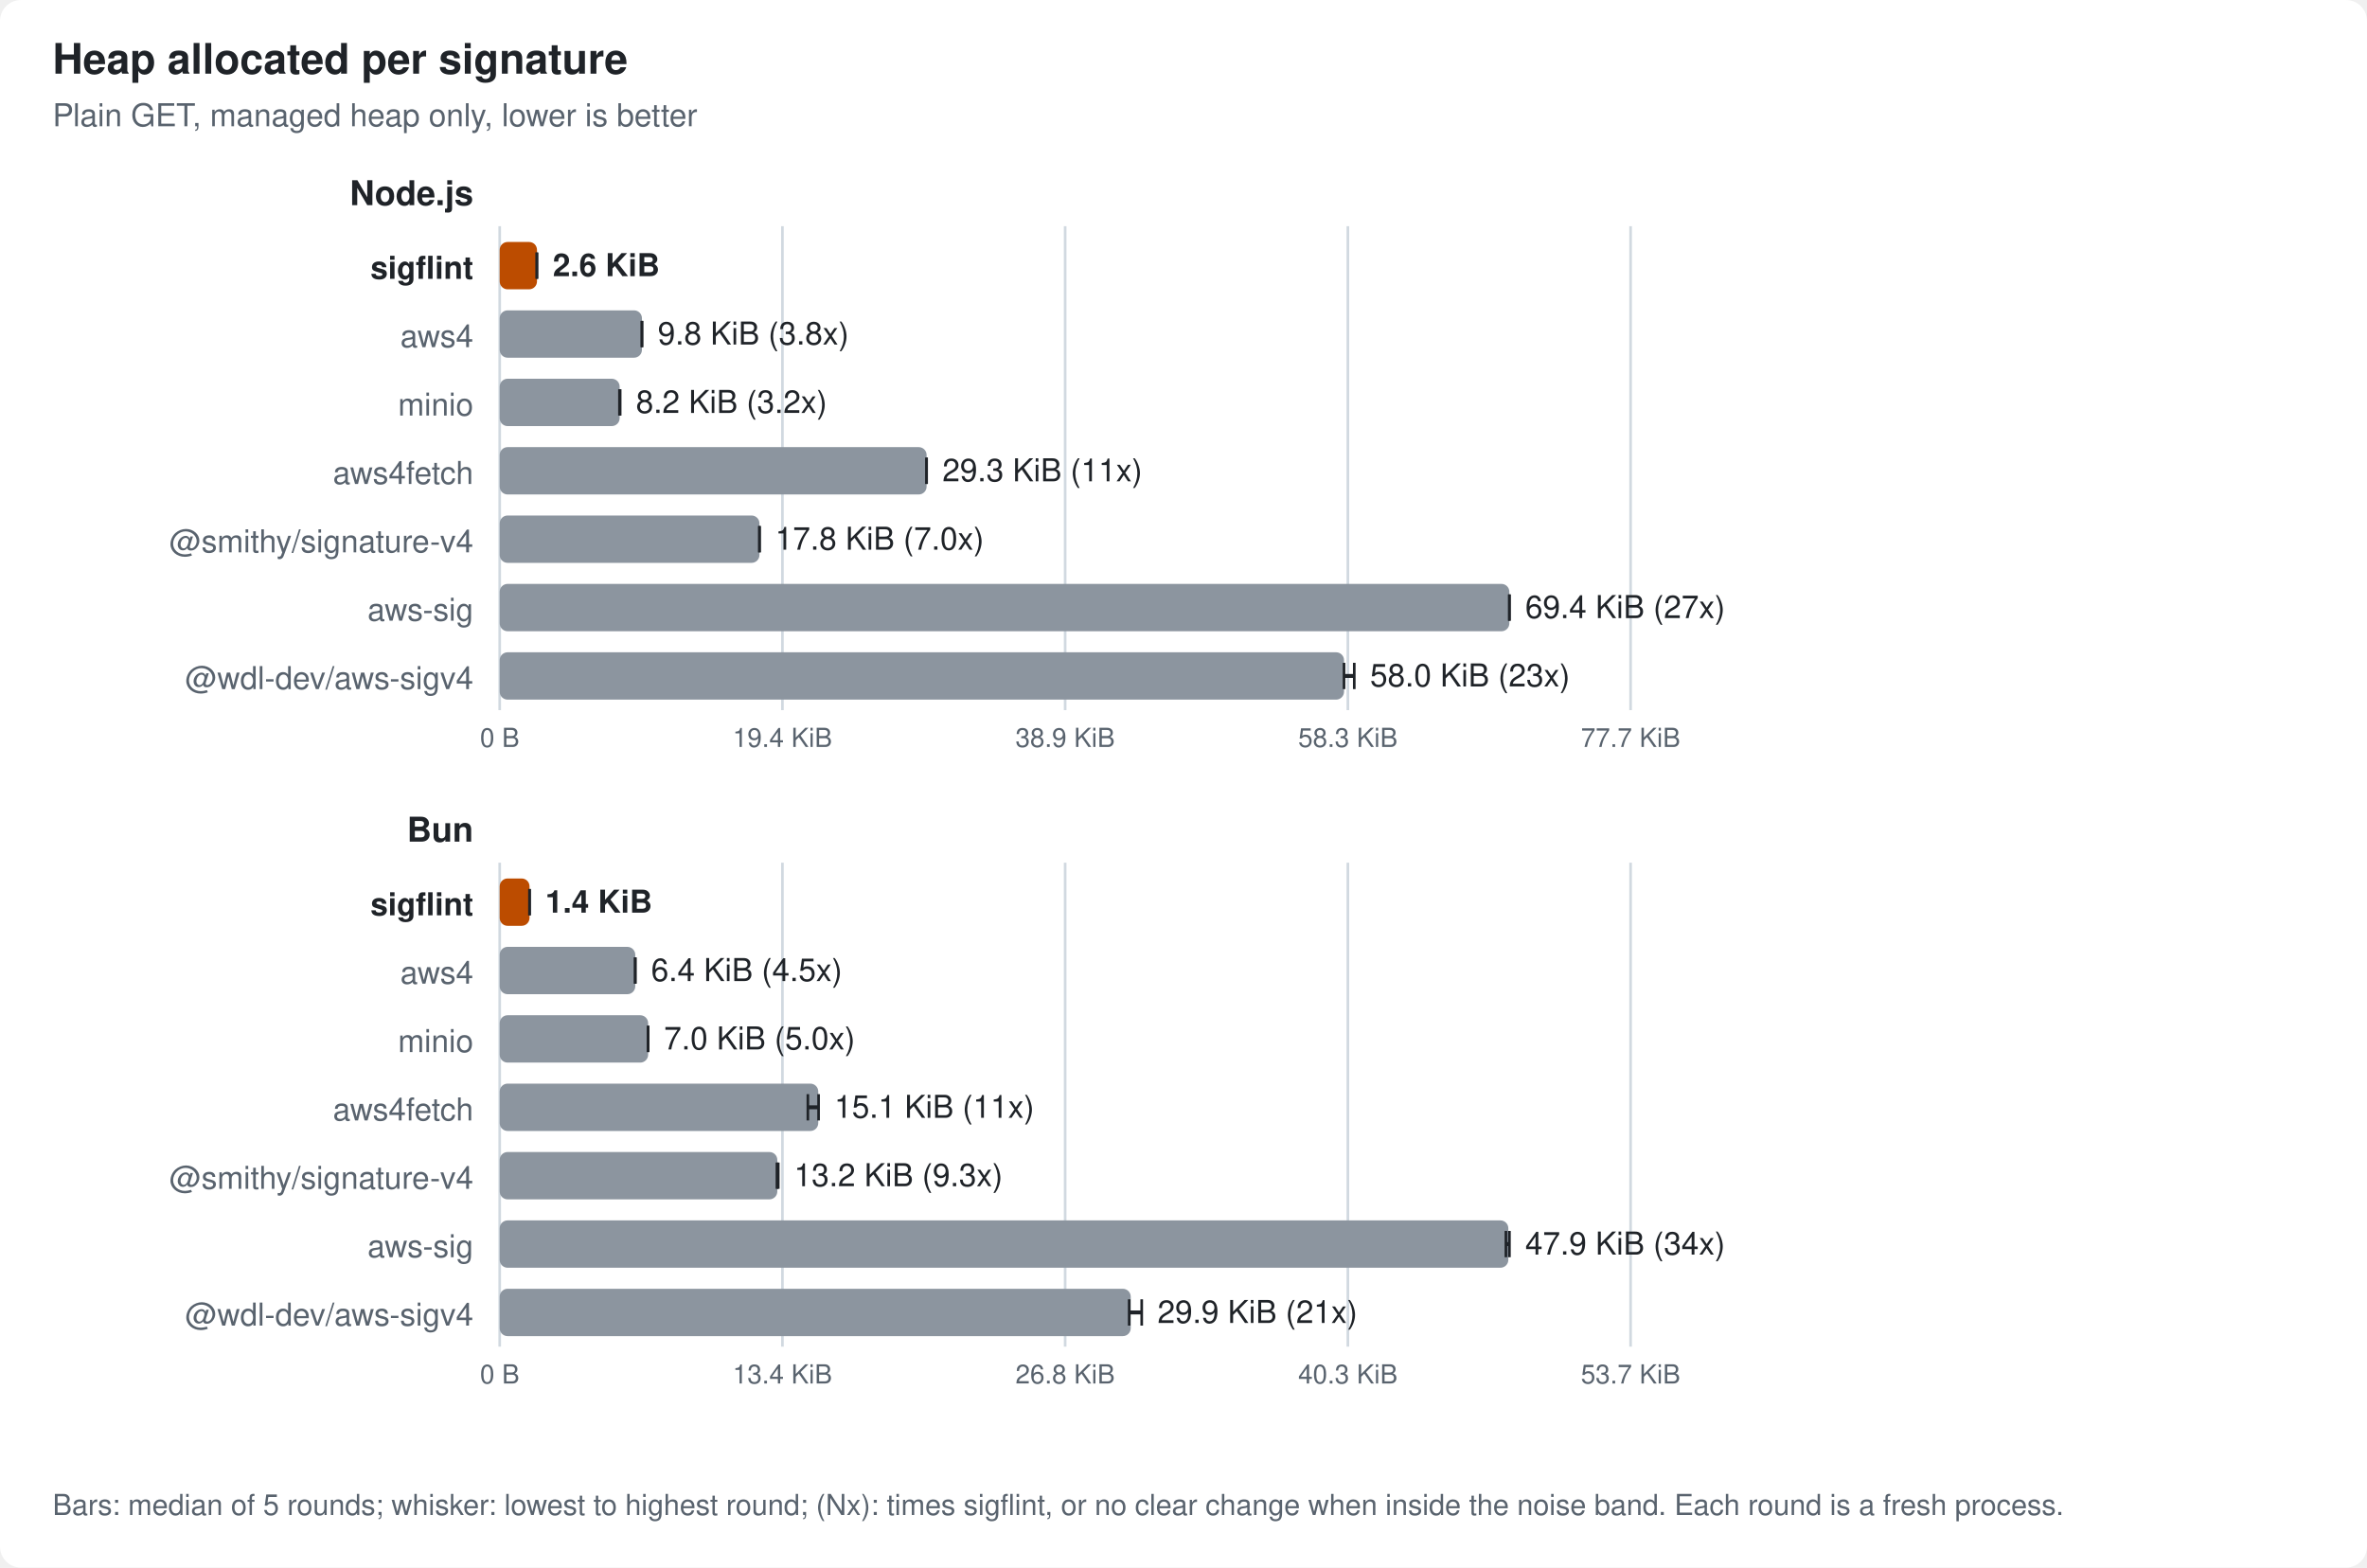
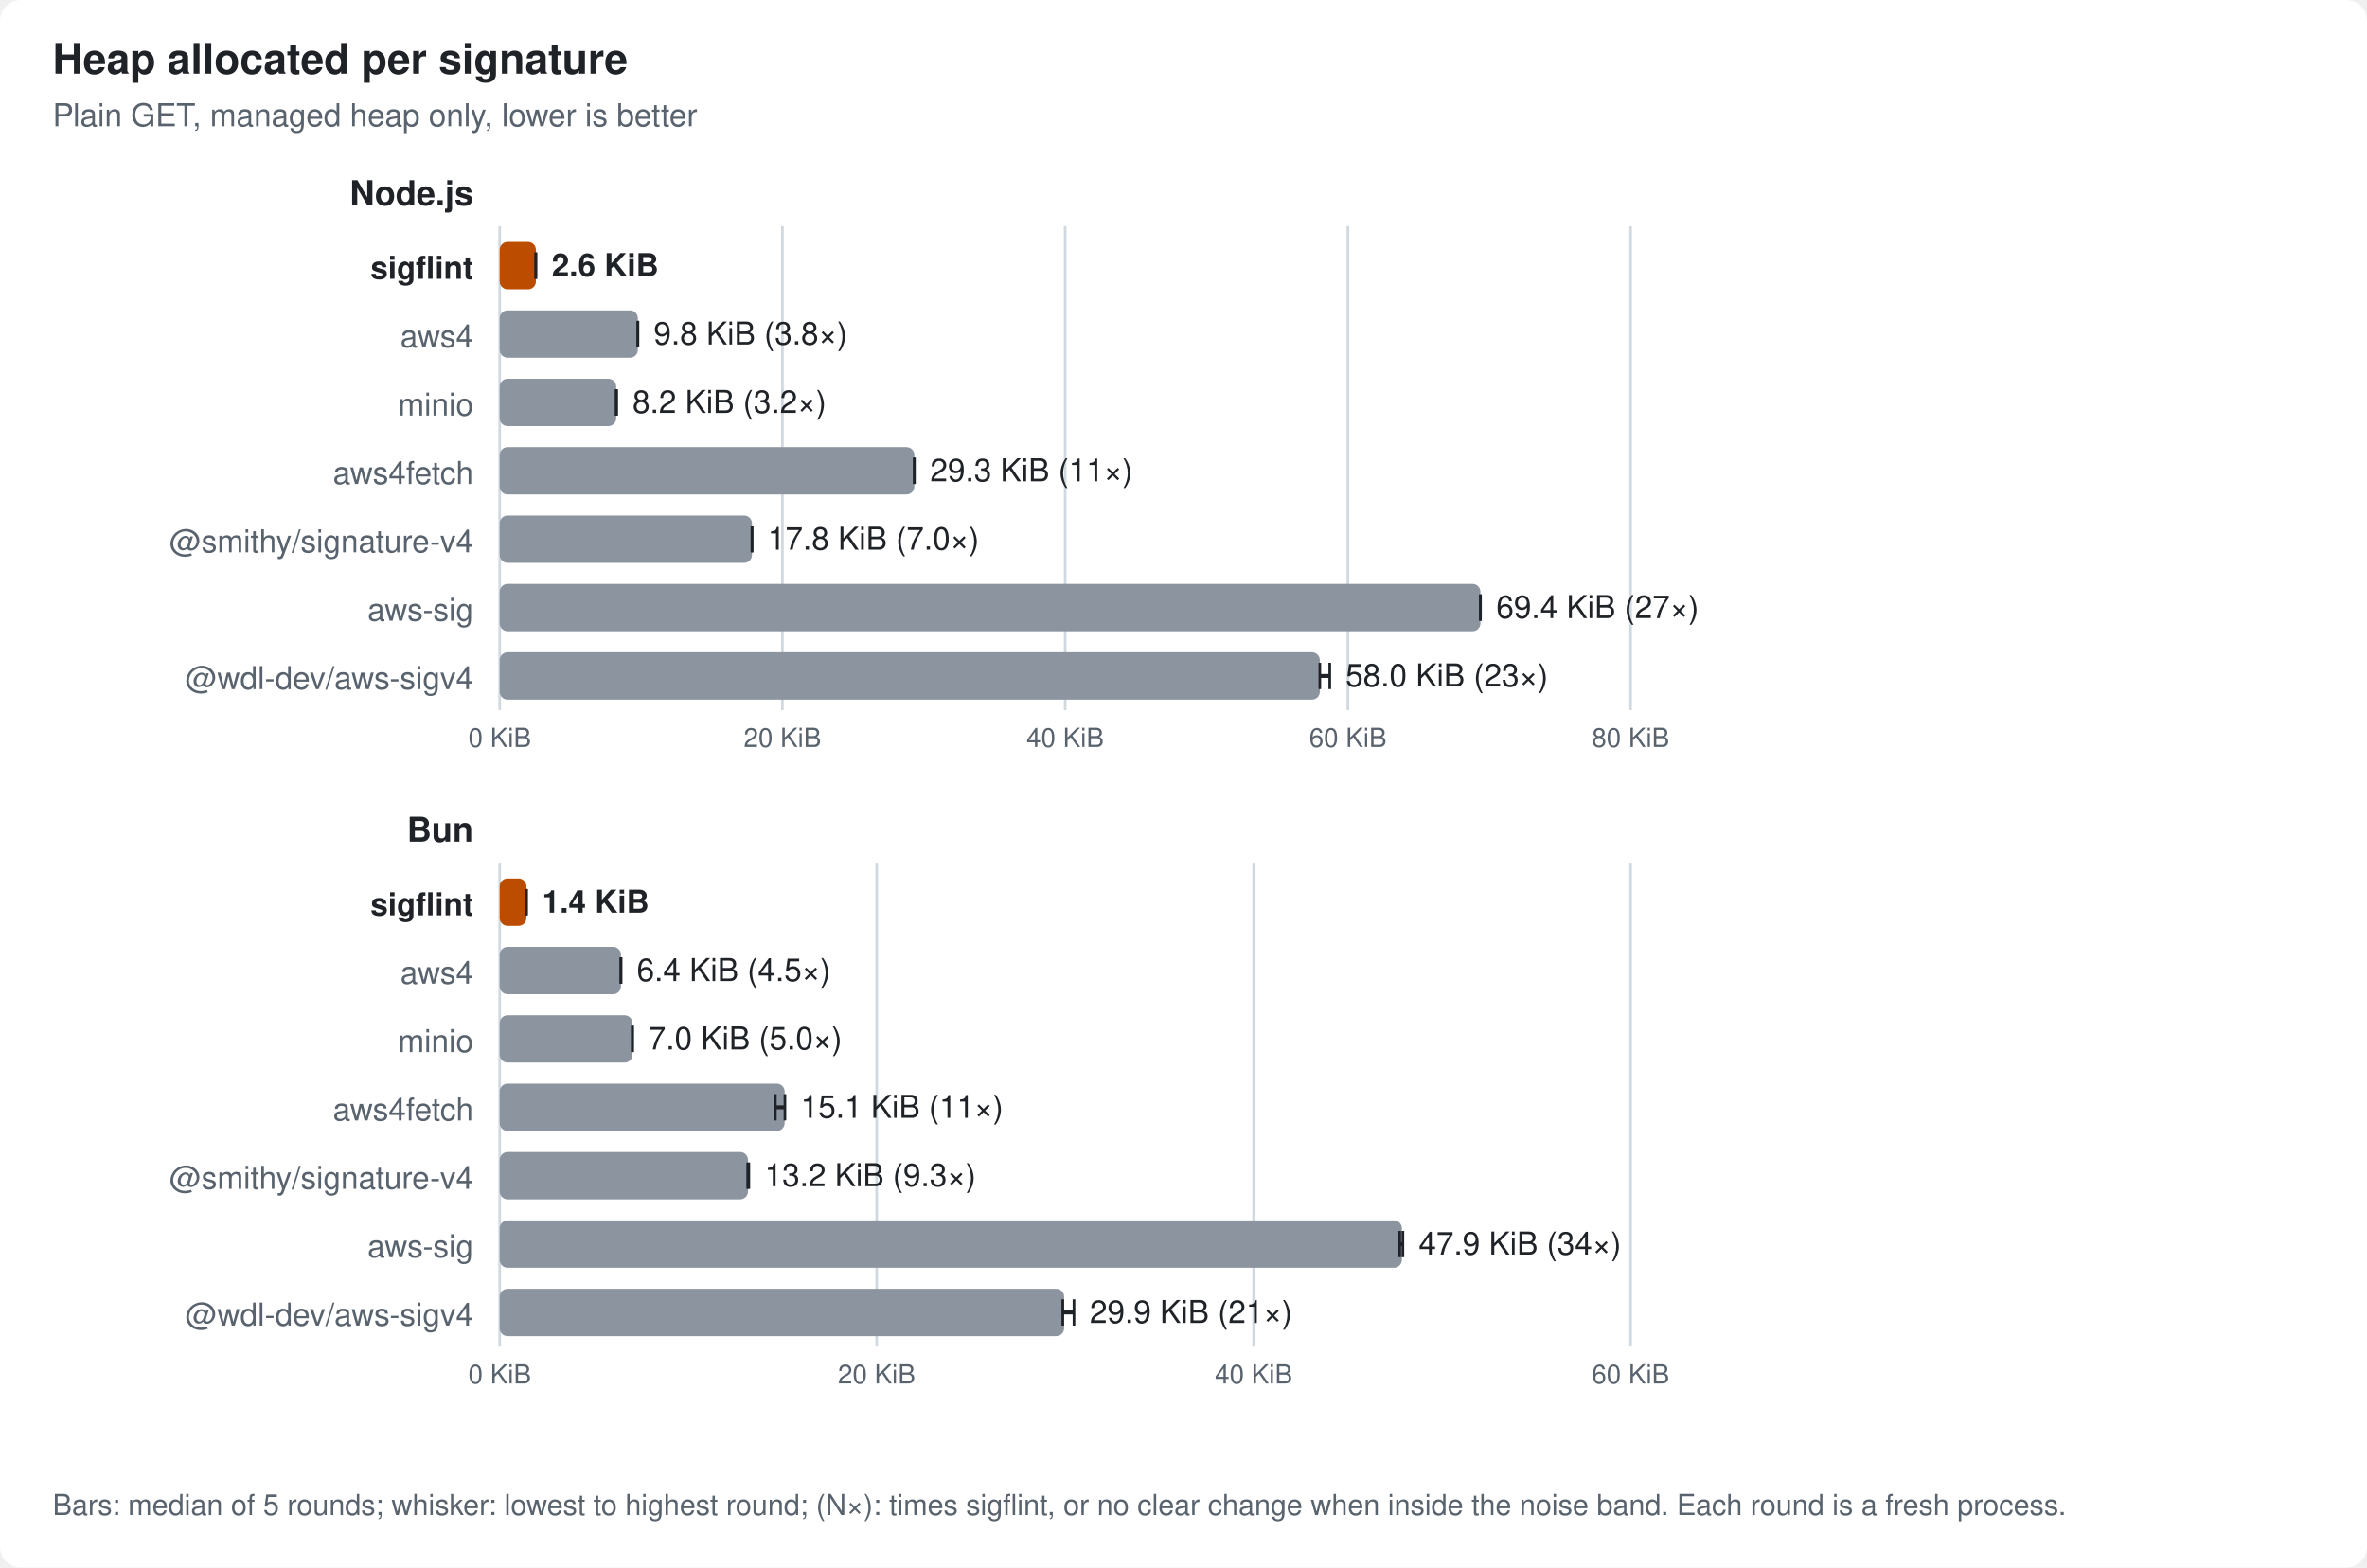
<svg xmlns="http://www.w3.org/2000/svg" width="900" height="596" viewBox="0 0 900 596" role="img" aria-labelledby="t" font-family="-apple-system,BlinkMacSystemFont,'Segoe UI',Helvetica,Arial,sans-serif">
  <rect width="900" height="596" rx="8" fill="#ffffff" />
  <text x="20" y="28" font-size="16" fill="#1f2328" text-anchor="start" font-weight="600">Heap allocated per signature</text>
  <text x="20" y="48" font-size="12" fill="#59636e" text-anchor="start" font-weight="400">Plain GET, managed heap only, lower is better</text>
  <text x="180" y="78" font-size="13" fill="#1f2328" text-anchor="end" font-weight="700">Node.js</text>
  <line x1="190" y1="86" x2="190" y2="270" stroke="#d1d9e0" />
-   <text x="190" y="284" font-size="10" fill="#59636e" text-anchor="middle" font-weight="400">0 B</text>
+   <text x="190" y="284" font-size="10" fill="#59636e" text-anchor="middle" font-weight="400">0 KiB</text>
  <line x1="297.5" y1="86" x2="297.5" y2="270" stroke="#d1d9e0" />
-   <text x="297.5" y="284" font-size="10" fill="#59636e" text-anchor="middle" font-weight="400">19.4 KiB</text>
+   <text x="297.5" y="284" font-size="10" fill="#59636e" text-anchor="middle" font-weight="400">20 KiB</text>
  <line x1="405" y1="86" x2="405" y2="270" stroke="#d1d9e0" />
-   <text x="405" y="284" font-size="10" fill="#59636e" text-anchor="middle" font-weight="400">38.9 KiB</text>
+   <text x="405" y="284" font-size="10" fill="#59636e" text-anchor="middle" font-weight="400">40 KiB</text>
  <line x1="512.5" y1="86" x2="512.5" y2="270" stroke="#d1d9e0" />
-   <text x="512.5" y="284" font-size="10" fill="#59636e" text-anchor="middle" font-weight="400">58.3 KiB</text>
+   <text x="512.5" y="284" font-size="10" fill="#59636e" text-anchor="middle" font-weight="400">60 KiB</text>
  <line x1="620" y1="86" x2="620" y2="270" stroke="#d1d9e0" />
-   <text x="620" y="284" font-size="10" fill="#59636e" text-anchor="middle" font-weight="400">77.7 KiB</text>
+   <text x="620" y="284" font-size="10" fill="#59636e" text-anchor="middle" font-weight="400">80 KiB</text>
  <text x="180" y="106" font-size="12" fill="#1f2328" text-anchor="end" font-weight="700">sigflint</text>
-   <rect x="190" y="92" width="14.18" height="18" rx="3" fill="#bc4c00" />
-   <line x1="204.093" y1="101" x2="204.185" y2="101" stroke="#1f2328" stroke-width="1.5" />
-   <line x1="204.093" y1="96" x2="204.093" y2="106" stroke="#1f2328" />
-   <line x1="204.185" y1="96" x2="204.185" y2="106" stroke="#1f2328" />
-   <text x="210.185" y="105" font-size="12" fill="#1f2328" text-anchor="start" font-weight="700">2.6 KiB</text>
+   <rect x="190" y="92" width="13.773" height="18" rx="3" fill="#bc4c00" />
+   <line x1="203.689" y1="101" x2="203.779" y2="101" stroke="#1f2328" stroke-width="1.5" />
+   <line x1="203.689" y1="96" x2="203.689" y2="106" stroke="#1f2328" />
+   <line x1="203.779" y1="96" x2="203.779" y2="106" stroke="#1f2328" />
+   <text x="209.779" y="105" font-size="12" fill="#1f2328" text-anchor="start" font-weight="700">2.6 KiB</text>
  <text x="180" y="132" font-size="12" fill="#59636e" text-anchor="end" font-weight="400">aws4</text>
-   <rect x="190" y="118" width="54.088" height="18" rx="3" fill="#8c959f" />
-   <line x1="244.088" y1="127" x2="244.088" y2="127" stroke="#1f2328" stroke-width="1.5" />
-   <line x1="244.088" y1="122" x2="244.088" y2="132" stroke="#1f2328" />
-   <line x1="244.088" y1="122" x2="244.088" y2="132" stroke="#1f2328" />
-   <text x="250.088" y="131" font-size="12" fill="#1f2328" text-anchor="start" font-weight="400">9.8 KiB  (3.8x)</text>
+   <rect x="190" y="118" width="52.537" height="18" rx="3" fill="#8c959f" />
+   <line x1="242.537" y1="127" x2="242.537" y2="127" stroke="#1f2328" stroke-width="1.5" />
+   <line x1="242.537" y1="122" x2="242.537" y2="132" stroke="#1f2328" />
+   <line x1="242.537" y1="122" x2="242.537" y2="132" stroke="#1f2328" />
+   <text x="248.537" y="131" font-size="12" fill="#1f2328" text-anchor="start" font-weight="400">9.8 KiB  (3.8×)</text>
  <text x="180" y="158" font-size="12" fill="#59636e" text-anchor="end" font-weight="400">minio</text>
-   <rect x="190" y="144" width="45.609" height="18" rx="3" fill="#8c959f" />
-   <line x1="235.539" y1="153" x2="235.809" y2="153" stroke="#1f2328" stroke-width="1.5" />
-   <line x1="235.539" y1="148" x2="235.539" y2="158" stroke="#1f2328" />
-   <line x1="235.809" y1="148" x2="235.809" y2="158" stroke="#1f2328" />
-   <text x="241.809" y="157" font-size="12" fill="#1f2328" text-anchor="start" font-weight="400">8.2 KiB  (3.2x)</text>
+   <rect x="190" y="144" width="44.302" height="18" rx="3" fill="#8c959f" />
+   <line x1="234.234" y1="153" x2="234.496" y2="153" stroke="#1f2328" stroke-width="1.5" />
+   <line x1="234.234" y1="148" x2="234.234" y2="158" stroke="#1f2328" />
+   <line x1="234.496" y1="148" x2="234.496" y2="158" stroke="#1f2328" />
+   <text x="240.496" y="157" font-size="12" fill="#1f2328" text-anchor="start" font-weight="400">8.2 KiB  (3.2×)</text>
  <text x="180" y="184" font-size="12" fill="#59636e" text-anchor="end" font-weight="400">aws4fetch</text>
-   <rect x="190" y="170" width="162.324" height="18" rx="3" fill="#8c959f" />
-   <line x1="352.302" y1="179" x2="352.324" y2="179" stroke="#1f2328" stroke-width="1.5" />
-   <line x1="352.302" y1="174" x2="352.302" y2="184" stroke="#1f2328" />
-   <line x1="352.324" y1="174" x2="352.324" y2="184" stroke="#1f2328" />
-   <text x="358.324" y="183" font-size="12" fill="#1f2328" text-anchor="start" font-weight="400">29.3 KiB  (11x)</text>
+   <rect x="190" y="170" width="157.67" height="18" rx="3" fill="#8c959f" />
+   <line x1="347.649" y1="179" x2="347.67" y2="179" stroke="#1f2328" stroke-width="1.5" />
+   <line x1="347.649" y1="174" x2="347.649" y2="184" stroke="#1f2328" />
+   <line x1="347.67" y1="174" x2="347.67" y2="184" stroke="#1f2328" />
+   <text x="353.67" y="183" font-size="12" fill="#1f2328" text-anchor="start" font-weight="400">29.3 KiB  (11×)</text>
  <text x="180" y="210" font-size="12" fill="#59636e" text-anchor="end" font-weight="400">@smithy/signature-v4</text>
-   <rect x="190" y="196" width="98.768" height="18" rx="3" fill="#8c959f" />
-   <line x1="288.768" y1="205" x2="288.779" y2="205" stroke="#1f2328" stroke-width="1.5" />
-   <line x1="288.768" y1="200" x2="288.768" y2="210" stroke="#1f2328" />
-   <line x1="288.779" y1="200" x2="288.779" y2="210" stroke="#1f2328" />
-   <text x="294.779" y="209" font-size="12" fill="#1f2328" text-anchor="start" font-weight="400">17.8 KiB  (7.0x)</text>
+   <rect x="190" y="196" width="95.936" height="18" rx="3" fill="#8c959f" />
+   <line x1="285.936" y1="205" x2="285.947" y2="205" stroke="#1f2328" stroke-width="1.5" />
+   <line x1="285.936" y1="200" x2="285.936" y2="210" stroke="#1f2328" />
+   <line x1="285.947" y1="200" x2="285.947" y2="210" stroke="#1f2328" />
+   <text x="291.947" y="209" font-size="12" fill="#1f2328" text-anchor="start" font-weight="400">17.8 KiB  (7.0×)</text>
  <text x="180" y="236" font-size="12" fill="#59636e" text-anchor="end" font-weight="400">aws-sig</text>
-   <rect x="190" y="222" width="383.902" height="18" rx="3" fill="#8c959f" />
-   <line x1="573.896" y1="231" x2="573.929" y2="231" stroke="#1f2328" stroke-width="1.5" />
-   <line x1="573.896" y1="226" x2="573.896" y2="236" stroke="#1f2328" />
-   <line x1="573.929" y1="226" x2="573.929" y2="236" stroke="#1f2328" />
-   <text x="579.929" y="235" font-size="12" fill="#1f2328" text-anchor="start" font-weight="400">69.4 KiB  (27x)</text>
+   <rect x="190" y="222" width="372.896" height="18" rx="3" fill="#8c959f" />
+   <line x1="562.891" y1="231" x2="562.922" y2="231" stroke="#1f2328" stroke-width="1.5" />
+   <line x1="562.891" y1="226" x2="562.891" y2="236" stroke="#1f2328" />
+   <line x1="562.922" y1="226" x2="562.922" y2="236" stroke="#1f2328" />
+   <text x="568.922" y="235" font-size="12" fill="#1f2328" text-anchor="start" font-weight="400">69.4 KiB  (27×)</text>
  <text x="180" y="262" font-size="12" fill="#59636e" text-anchor="end" font-weight="400">@wdl-dev/aws-sigv4</text>
-   <rect x="190" y="248" width="321.037" height="18" rx="3" fill="#8c959f" />
-   <line x1="511.037" y1="257" x2="514.928" y2="257" stroke="#1f2328" stroke-width="1.5" />
-   <line x1="511.037" y1="252" x2="511.037" y2="262" stroke="#1f2328" />
-   <line x1="514.928" y1="252" x2="514.928" y2="262" stroke="#1f2328" />
-   <text x="520.928" y="261" font-size="12" fill="#1f2328" text-anchor="start" font-weight="400">58.0 KiB  (23x)</text>
+   <rect x="190" y="248" width="311.834" height="18" rx="3" fill="#8c959f" />
+   <line x1="501.834" y1="257" x2="505.613" y2="257" stroke="#1f2328" stroke-width="1.5" />
+   <line x1="501.834" y1="252" x2="501.834" y2="262" stroke="#1f2328" />
+   <line x1="505.613" y1="252" x2="505.613" y2="262" stroke="#1f2328" />
+   <text x="511.613" y="261" font-size="12" fill="#1f2328" text-anchor="start" font-weight="400">58.0 KiB  (23×)</text>
  <text x="180" y="320" font-size="13" fill="#1f2328" text-anchor="end" font-weight="700">Bun</text>
  <line x1="190" y1="328" x2="190" y2="512" stroke="#d1d9e0" />
-   <text x="190" y="526" font-size="10" fill="#59636e" text-anchor="middle" font-weight="400">0 B</text>
-   <line x1="297.5" y1="328" x2="297.5" y2="512" stroke="#d1d9e0" />
-   <text x="297.5" y="526" font-size="10" fill="#59636e" text-anchor="middle" font-weight="400">13.4 KiB</text>
-   <line x1="405" y1="328" x2="405" y2="512" stroke="#d1d9e0" />
-   <text x="405" y="526" font-size="10" fill="#59636e" text-anchor="middle" font-weight="400">26.8 KiB</text>
-   <line x1="512.5" y1="328" x2="512.5" y2="512" stroke="#d1d9e0" />
-   <text x="512.5" y="526" font-size="10" fill="#59636e" text-anchor="middle" font-weight="400">40.3 KiB</text>
+   <text x="190" y="526" font-size="10" fill="#59636e" text-anchor="middle" font-weight="400">0 KiB</text>
+   <line x1="333.333" y1="328" x2="333.333" y2="512" stroke="#d1d9e0" />
+   <text x="333.333" y="526" font-size="10" fill="#59636e" text-anchor="middle" font-weight="400">20 KiB</text>
+   <line x1="476.667" y1="328" x2="476.667" y2="512" stroke="#d1d9e0" />
+   <text x="476.667" y="526" font-size="10" fill="#59636e" text-anchor="middle" font-weight="400">40 KiB</text>
  <line x1="620" y1="328" x2="620" y2="512" stroke="#d1d9e0" />
-   <text x="620" y="526" font-size="10" fill="#59636e" text-anchor="middle" font-weight="400">53.7 KiB</text>
+   <text x="620" y="526" font-size="10" fill="#59636e" text-anchor="middle" font-weight="400">60 KiB</text>
  <text x="180" y="348" font-size="12" fill="#1f2328" text-anchor="end" font-weight="700">sigflint</text>
-   <rect x="190" y="334" width="11.345" height="18" rx="3" fill="#bc4c00" />
-   <line x1="201.344" y1="343" x2="201.348" y2="343" stroke="#1f2328" stroke-width="1.5" />
-   <line x1="201.344" y1="338" x2="201.344" y2="348" stroke="#1f2328" />
-   <line x1="201.348" y1="338" x2="201.348" y2="348" stroke="#1f2328" />
-   <text x="207.348" y="347" font-size="12" fill="#1f2328" text-anchor="start" font-weight="700">1.4 KiB</text>
+   <rect x="190" y="334" width="10.148" height="18" rx="3" fill="#bc4c00" />
+   <line x1="200.147" y1="343" x2="200.151" y2="343" stroke="#1f2328" stroke-width="1.5" />
+   <line x1="200.147" y1="338" x2="200.147" y2="348" stroke="#1f2328" />
+   <line x1="200.151" y1="338" x2="200.151" y2="348" stroke="#1f2328" />
+   <text x="206.151" y="347" font-size="12" fill="#1f2328" text-anchor="start" font-weight="700">1.4 KiB</text>
  <text x="180" y="374" font-size="12" fill="#59636e" text-anchor="end" font-weight="400">aws4</text>
-   <rect x="190" y="360" width="51.544" height="18" rx="3" fill="#8c959f" />
-   <line x1="241.511" y1="369" x2="241.566" y2="369" stroke="#1f2328" stroke-width="1.5" />
-   <line x1="241.511" y1="364" x2="241.511" y2="374" stroke="#1f2328" />
-   <line x1="241.566" y1="364" x2="241.566" y2="374" stroke="#1f2328" />
-   <text x="247.566" y="373" font-size="12" fill="#1f2328" text-anchor="start" font-weight="400">6.4 KiB  (4.5x)</text>
+   <rect x="190" y="360" width="46.105" height="18" rx="3" fill="#8c959f" />
+   <line x1="236.075" y1="369" x2="236.125" y2="369" stroke="#1f2328" stroke-width="1.5" />
+   <line x1="236.075" y1="364" x2="236.075" y2="374" stroke="#1f2328" />
+   <line x1="236.125" y1="364" x2="236.125" y2="374" stroke="#1f2328" />
+   <text x="242.125" y="373" font-size="12" fill="#1f2328" text-anchor="start" font-weight="400">6.4 KiB  (4.5×)</text>
  <text x="180" y="400" font-size="12" fill="#59636e" text-anchor="end" font-weight="400">minio</text>
-   <rect x="190" y="386" width="56.443" height="18" rx="3" fill="#8c959f" />
-   <line x1="246.409" y1="395" x2="246.46" y2="395" stroke="#1f2328" stroke-width="1.5" />
-   <line x1="246.409" y1="390" x2="246.409" y2="400" stroke="#1f2328" />
-   <line x1="246.46" y1="390" x2="246.46" y2="400" stroke="#1f2328" />
-   <text x="252.46" y="399" font-size="12" fill="#1f2328" text-anchor="start" font-weight="400">7.0 KiB  (5.0x)</text>
+   <rect x="190" y="386" width="50.487" height="18" rx="3" fill="#8c959f" />
+   <line x1="240.456" y1="395" x2="240.502" y2="395" stroke="#1f2328" stroke-width="1.5" />
+   <line x1="240.456" y1="390" x2="240.456" y2="400" stroke="#1f2328" />
+   <line x1="240.502" y1="390" x2="240.502" y2="400" stroke="#1f2328" />
+   <text x="246.502" y="399" font-size="12" fill="#1f2328" text-anchor="start" font-weight="400">7.0 KiB  (5.0×)</text>
  <text x="180" y="426" font-size="12" fill="#59636e" text-anchor="end" font-weight="400">aws4fetch</text>
-   <rect x="190" y="412" width="121.124" height="18" rx="3" fill="#8c959f" />
-   <line x1="307.176" y1="421" x2="311.25" y2="421" stroke="#1f2328" stroke-width="1.5" />
-   <line x1="307.176" y1="416" x2="307.176" y2="426" stroke="#1f2328" />
-   <line x1="311.25" y1="416" x2="311.25" y2="426" stroke="#1f2328" />
-   <text x="317.25" y="425" font-size="12" fill="#1f2328" text-anchor="start" font-weight="400">15.1 KiB  (11x)</text>
+   <rect x="190" y="412" width="108.343" height="18" rx="3" fill="#8c959f" />
+   <line x1="294.812" y1="421" x2="298.455" y2="421" stroke="#1f2328" stroke-width="1.5" />
+   <line x1="294.812" y1="416" x2="294.812" y2="426" stroke="#1f2328" />
+   <line x1="298.455" y1="416" x2="298.455" y2="426" stroke="#1f2328" />
+   <text x="304.455" y="425" font-size="12" fill="#1f2328" text-anchor="start" font-weight="400">15.1 KiB  (11×)</text>
  <text x="180" y="452" font-size="12" fill="#59636e" text-anchor="end" font-weight="400">@smithy/signature-v4</text>
-   <rect x="190" y="438" width="105.556" height="18" rx="3" fill="#8c959f" />
-   <line x1="295.419" y1="447" x2="295.915" y2="447" stroke="#1f2328" stroke-width="1.5" />
-   <line x1="295.419" y1="442" x2="295.419" y2="452" stroke="#1f2328" />
-   <line x1="295.915" y1="442" x2="295.915" y2="452" stroke="#1f2328" />
-   <text x="301.915" y="451" font-size="12" fill="#1f2328" text-anchor="start" font-weight="400">13.2 KiB  (9.3x)</text>
+   <rect x="190" y="438" width="94.418" height="18" rx="3" fill="#8c959f" />
+   <line x1="284.295" y1="447" x2="284.739" y2="447" stroke="#1f2328" stroke-width="1.5" />
+   <line x1="284.295" y1="442" x2="284.295" y2="452" stroke="#1f2328" />
+   <line x1="284.739" y1="442" x2="284.739" y2="452" stroke="#1f2328" />
+   <text x="290.739" y="451" font-size="12" fill="#1f2328" text-anchor="start" font-weight="400">13.2 KiB  (9.3×)</text>
  <text x="180" y="478" font-size="12" fill="#59636e" text-anchor="end" font-weight="400">aws-sig</text>
-   <rect x="190" y="464" width="383.51" height="18" rx="3" fill="#8c959f" />
-   <line x1="572.587" y1="473" x2="573.929" y2="473" stroke="#1f2328" stroke-width="1.5" />
-   <line x1="572.587" y1="468" x2="572.587" y2="478" stroke="#1f2328" />
-   <line x1="573.929" y1="468" x2="573.929" y2="478" stroke="#1f2328" />
-   <text x="579.929" y="477" font-size="12" fill="#1f2328" text-anchor="start" font-weight="400">47.9 KiB  (34x)</text>
+   <rect x="190" y="464" width="343.041" height="18" rx="3" fill="#8c959f" />
+   <line x1="532.216" y1="473" x2="533.416" y2="473" stroke="#1f2328" stroke-width="1.5" />
+   <line x1="532.216" y1="468" x2="532.216" y2="478" stroke="#1f2328" />
+   <line x1="533.416" y1="468" x2="533.416" y2="478" stroke="#1f2328" />
+   <text x="539.416" y="477" font-size="12" fill="#1f2328" text-anchor="start" font-weight="400">47.9 KiB  (34×)</text>
  <text x="180" y="504" font-size="12" fill="#59636e" text-anchor="end" font-weight="400">@wdl-dev/aws-sigv4</text>
-   <rect x="190" y="490" width="239.935" height="18" rx="3" fill="#8c959f" />
-   <line x1="429.352" y1="499" x2="434.112" y2="499" stroke="#1f2328" stroke-width="1.5" />
-   <line x1="429.352" y1="494" x2="429.352" y2="504" stroke="#1f2328" />
-   <line x1="434.112" y1="494" x2="434.112" y2="504" stroke="#1f2328" />
-   <text x="440.112" y="503" font-size="12" fill="#1f2328" text-anchor="start" font-weight="400">29.9 KiB  (21x)</text>
-   <text x="20" y="576" font-size="11" fill="#59636e" text-anchor="start" font-weight="400">Bars: median of 5 rounds; whisker: lowest to highest round; (Nx): times sigflint, or no clear change when inside the noise band. Each round is a fresh process.</text>
+   <rect x="190" y="490" width="214.617" height="18" rx="3" fill="#8c959f" />
+   <line x1="404.096" y1="499" x2="408.353" y2="499" stroke="#1f2328" stroke-width="1.5" />
+   <line x1="404.096" y1="494" x2="404.096" y2="504" stroke="#1f2328" />
+   <line x1="408.353" y1="494" x2="408.353" y2="504" stroke="#1f2328" />
+   <text x="414.353" y="503" font-size="12" fill="#1f2328" text-anchor="start" font-weight="400">29.9 KiB  (21×)</text>
+   <text x="20" y="576" font-size="11" fill="#59636e" text-anchor="start" font-weight="400">Bars: median of 5 rounds; whisker: lowest to highest round; (N×): times sigflint, or no clear change when inside the noise band. Each round is a fresh process.</text>
</svg>
